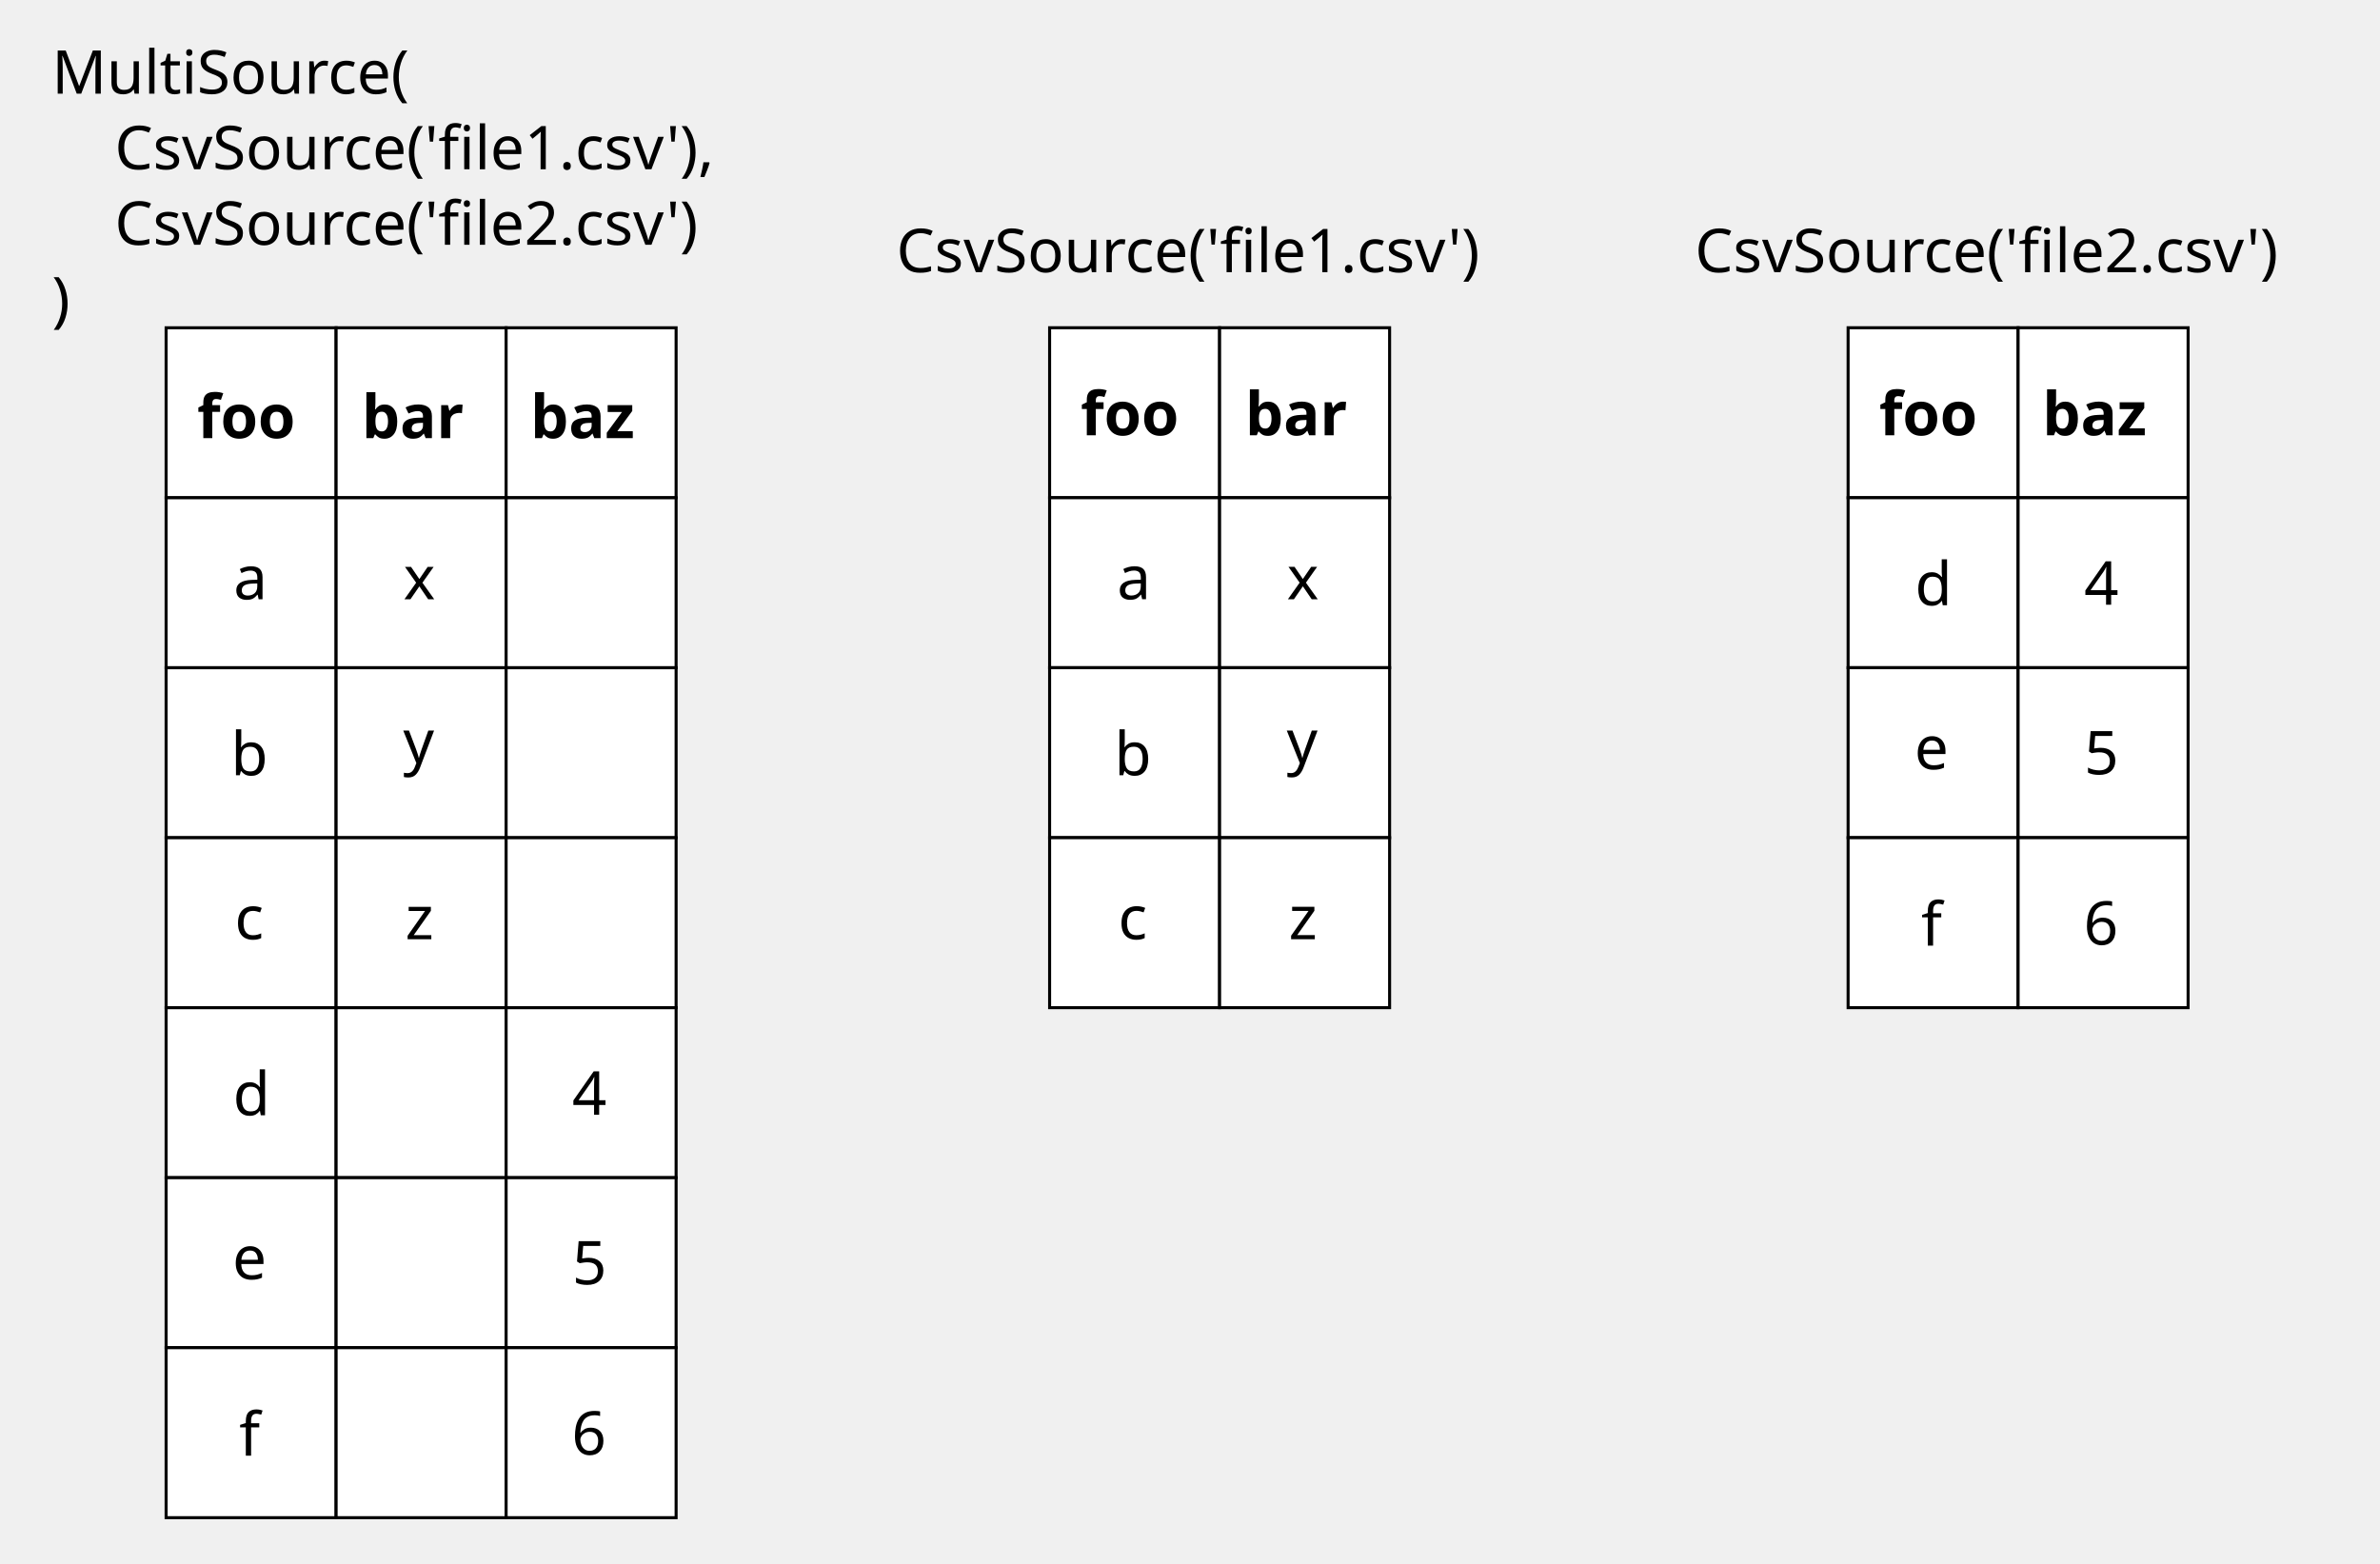
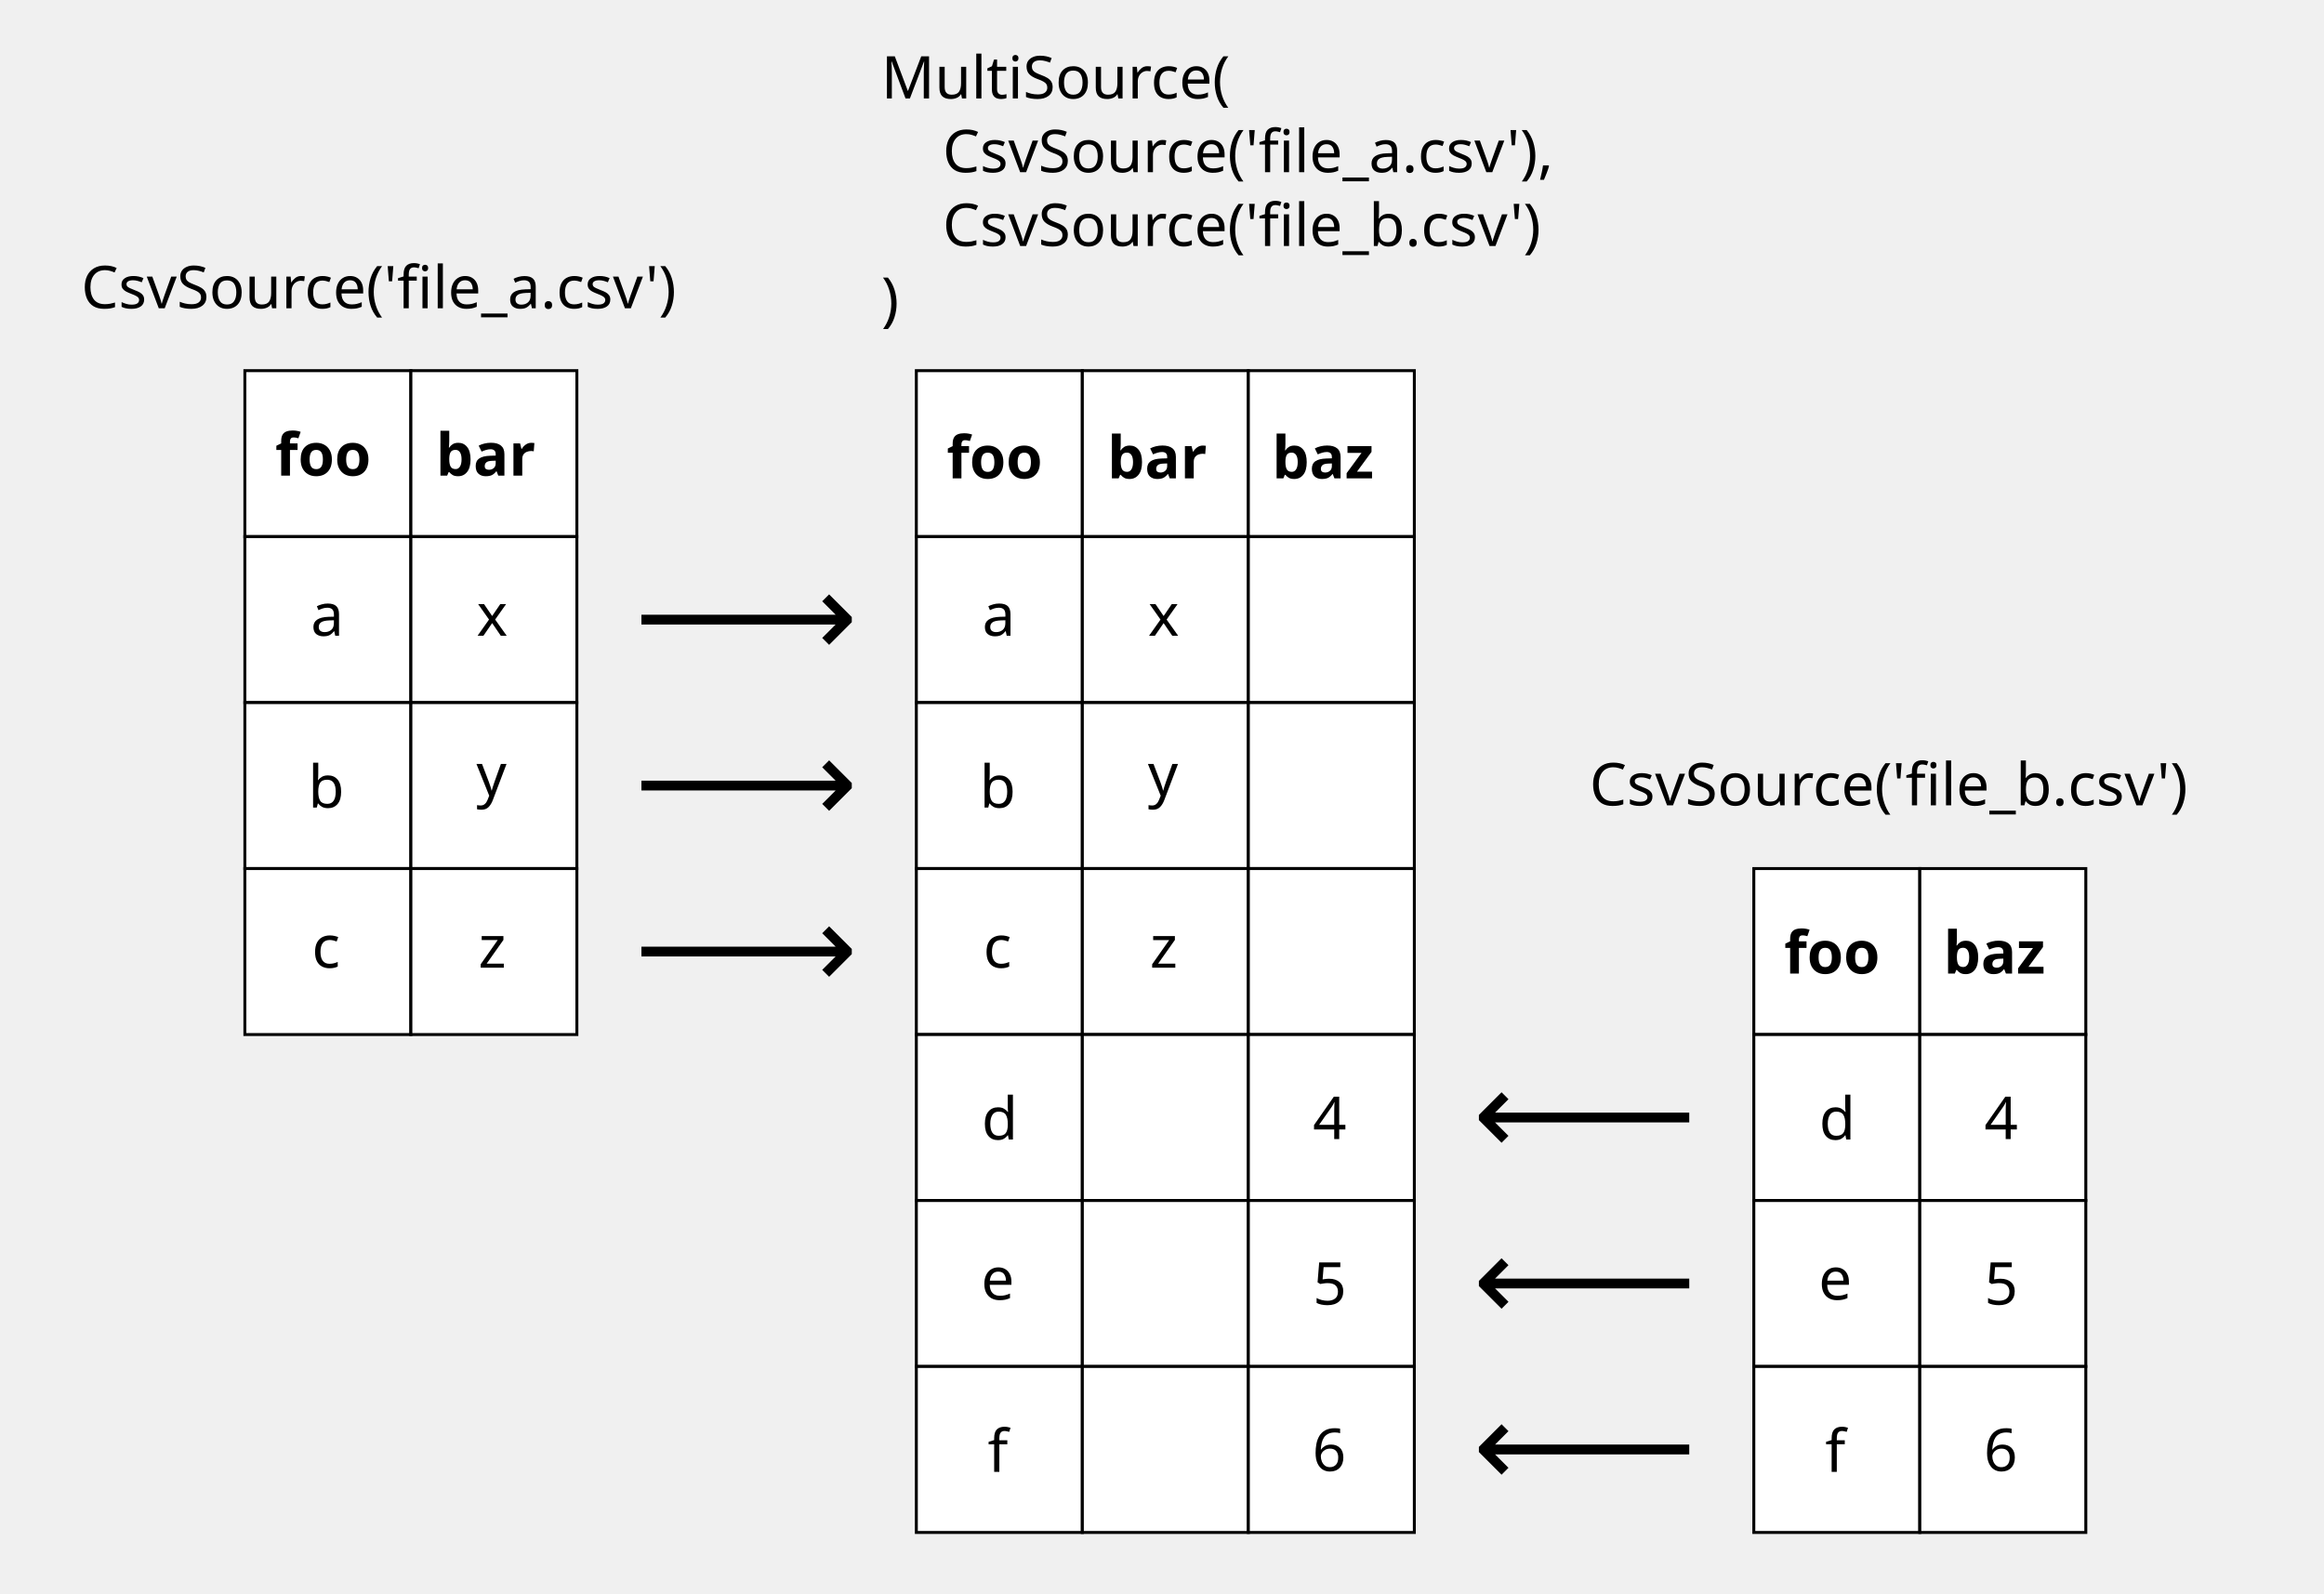
- <svg xmlns="http://www.w3.org/2000/svg" width="8.75in" height="5.75in" viewBox="0 0 787.5 517.5" id="svg2" version="1.1">
+ <svg xmlns="http://www.w3.org/2000/svg" width="8.75in" height="6in" viewBox="0 0 787.5 540" id="svg2" version="1.1">
  <defs id="defs4" />
-   <g id="layer1" transform="translate(0,-534.8622)">
+   <g id="layer1" transform="translate(0,-512.3622)">
    <text xml:space="preserve" style="font-style:normal;font-variant:normal;font-weight:bold;font-stretch:normal;font-size:40px;line-height:125%;font-family:sans-serif;-inkscape-font-specification:'sans-serif Bold';letter-spacing:0px;word-spacing:0px;fill:#000000;fill-opacity:1;stroke:none;stroke-width:1px;stroke-linecap:butt;stroke-linejoin:miter;stroke-opacity:1" x="75.357" y="254.68" id="text4307">
      <tspan id="tspan4309" x="75.357" y="254.68" />
    </text>
-     <g id="g3956">
-       <g id="g3930">
-         <rect style="fill:#ffffff;fill-opacity:1;stroke:#000000;stroke-opacity:1" id="rect4159-1" width="56.25" height="56.25" x="347.296" y="643.314" />
-         <rect style="fill:#ffffff;fill-opacity:1;stroke:#000000;stroke-opacity:1" id="rect4161-0" width="56.25" height="56.25" x="403.546" y="643.314" />
-         <rect style="fill:#ffffff;fill-opacity:1;stroke:#000000;stroke-opacity:1" id="rect4215-6" width="56.25" height="56.25" x="347.296" y="699.564" />
-         <rect style="fill:#ffffff;fill-opacity:1;stroke:#000000;stroke-opacity:1" id="rect4217-4" width="56.25" height="56.25" x="403.546" y="699.564" />
-         <rect style="fill:#ffffff;fill-opacity:1;stroke:#000000;stroke-opacity:1" id="rect4221-1" width="56.25" height="56.25" x="347.296" y="755.814" />
-         <rect style="fill:#ffffff;fill-opacity:1;stroke:#000000;stroke-opacity:1" id="rect4223-5" width="56.25" height="56.25" x="403.546" y="755.814" />
-         <rect style="fill:#ffffff;fill-opacity:1;stroke:#000000;stroke-opacity:1" id="rect4227-5" width="56.25" height="56.25" x="347.296" y="812.064" />
-         <rect style="fill:#ffffff;fill-opacity:1;stroke:#000000;stroke-opacity:1" id="rect4229-8" width="56.25" height="56.25" x="403.546" y="812.064" />
-         <text xml:space="preserve" style="font-style:normal;font-variant:normal;font-weight:bold;font-stretch:normal;font-size:20px;line-height:125%;font-family:sans-serif;-inkscape-font-specification:'sans-serif Bold';letter-spacing:0px;word-spacing:0px;fill:#000000;fill-opacity:1;stroke:none;stroke-width:1px;stroke-linecap:butt;stroke-linejoin:miter;stroke-opacity:1" x="357.56" y="678.895" id="text4323">
-           <tspan id="tspan4325" x="357.56" y="678.895">foo</tspan>
-         </text>
-         <text xml:space="preserve" style="font-style:normal;font-variant:normal;font-weight:bold;font-stretch:normal;font-size:20px;line-height:125%;font-family:sans-serif;-inkscape-font-specification:'sans-serif Bold';letter-spacing:0px;word-spacing:0px;fill:#000000;fill-opacity:1;stroke:none;stroke-width:1px;stroke-linecap:butt;stroke-linejoin:miter;stroke-opacity:1" x="412.003" y="678.895" id="text4327">
-           <tspan id="tspan4329" x="412.003" y="678.895">bar</tspan>
-         </text>
-         <text xml:space="preserve" style="font-style:normal;font-weight:normal;font-size:20px;line-height:125%;font-family:sans-serif;letter-spacing:0px;word-spacing:0px;fill:#000000;fill-opacity:1;stroke:none;stroke-width:1px;stroke-linecap:butt;stroke-linejoin:miter;stroke-opacity:1" x="369.601" y="733.148" id="text4339">
-           <tspan id="tspan4341" x="369.601" y="733.148">a</tspan>
-         </text>
-         <text xml:space="preserve" style="font-style:normal;font-weight:normal;font-size:20px;line-height:125%;font-family:sans-serif;letter-spacing:0px;word-spacing:0px;fill:#000000;fill-opacity:1;stroke:none;stroke-width:1px;stroke-linecap:butt;stroke-linejoin:miter;stroke-opacity:1" x="368.712" y="791.395" id="text4343">
-           <tspan id="tspan4345" x="368.712" y="791.395">b</tspan>
-         </text>
-         <text xml:space="preserve" style="font-style:normal;font-weight:normal;font-size:20px;line-height:125%;font-family:sans-serif;letter-spacing:0px;word-spacing:0px;fill:#000000;fill-opacity:1;stroke:none;stroke-width:1px;stroke-linecap:butt;stroke-linejoin:miter;stroke-opacity:1" x="369.991" y="845.648" id="text4347">
-           <tspan id="tspan4349" x="369.991" y="845.648">c</tspan>
-         </text>
-         <text xml:space="preserve" style="font-style:normal;font-weight:normal;font-size:20px;line-height:125%;font-family:sans-serif;letter-spacing:0px;word-spacing:0px;fill:#000000;fill-opacity:1;stroke:none;stroke-width:1px;stroke-linecap:butt;stroke-linejoin:miter;stroke-opacity:1" x="425.792" y="733.158" id="text4351">
-           <tspan id="tspan4353" x="425.792" y="733.158">x</tspan>
-         </text>
-         <text xml:space="preserve" style="font-style:normal;font-weight:normal;font-size:20px;line-height:125%;font-family:sans-serif;letter-spacing:0px;word-spacing:0px;fill:#000000;fill-opacity:1;stroke:none;stroke-width:1px;stroke-linecap:butt;stroke-linejoin:miter;stroke-opacity:1" x="425.753" y="787.328" id="text4355">
-           <tspan id="tspan4357" x="425.753" y="787.328">y</tspan>
-         </text>
-         <text xml:space="preserve" style="font-style:normal;font-weight:normal;font-size:20px;line-height:125%;font-family:sans-serif;letter-spacing:0px;word-spacing:0px;fill:#000000;fill-opacity:1;stroke:none;stroke-width:1px;stroke-linecap:butt;stroke-linejoin:miter;stroke-opacity:1" x="426.422" y="845.658" id="text4359">
-           <tspan id="tspan4361" x="426.422" y="845.658">z</tspan>
+     <text xml:space="preserve" style="font-style:normal;font-weight:normal;font-size:40px;line-height:125%;font-family:sans-serif;letter-spacing:0px;word-spacing:0px;fill:#000000;fill-opacity:1;stroke:none;stroke-width:1px;stroke-linecap:butt;stroke-linejoin:miter;stroke-opacity:1" x="104.28" y="358.112" id="text3461">
+       <tspan id="tspan3463" x="104.28" y="358.112" />
+     </text>
+     <g id="g4441">
+       <g id="g4352">
+         <g id="g4066">
+           <rect y="637.979" x="82.975" height="56.25" width="56.25" id="rect4159-1" style="fill:#ffffff;fill-opacity:1;stroke:#000000;stroke-opacity:1" />
+           <rect y="637.979" x="139.225" height="56.25" width="56.25" id="rect4161-0" style="fill:#ffffff;fill-opacity:1;stroke:#000000;stroke-opacity:1" />
+           <rect y="694.229" x="82.975" height="56.25" width="56.25" id="rect4215-6" style="fill:#ffffff;fill-opacity:1;stroke:#000000;stroke-opacity:1" />
+           <rect y="694.229" x="139.225" height="56.25" width="56.25" id="rect4217-4" style="fill:#ffffff;fill-opacity:1;stroke:#000000;stroke-opacity:1" />
+           <rect y="750.479" x="82.975" height="56.25" width="56.25" id="rect4221-1" style="fill:#ffffff;fill-opacity:1;stroke:#000000;stroke-opacity:1" />
+           <rect y="750.479" x="139.225" height="56.25" width="56.25" id="rect4223-5" style="fill:#ffffff;fill-opacity:1;stroke:#000000;stroke-opacity:1" />
+           <rect y="806.729" x="82.975" height="56.25" width="56.25" id="rect4227-5" style="fill:#ffffff;fill-opacity:1;stroke:#000000;stroke-opacity:1" />
+           <rect y="806.729" x="139.225" height="56.25" width="56.25" id="rect4229-8" style="fill:#ffffff;fill-opacity:1;stroke:#000000;stroke-opacity:1" />
+           <text id="text4323" y="673.56" x="93.239" style="font-style:normal;font-variant:normal;font-weight:bold;font-stretch:normal;font-size:20px;line-height:125%;font-family:sans-serif;-inkscape-font-specification:'sans-serif Bold';letter-spacing:0px;word-spacing:0px;fill:#000000;fill-opacity:1;stroke:none;stroke-width:1px;stroke-linecap:butt;stroke-linejoin:miter;stroke-opacity:1" xml:space="preserve">
+             <tspan y="673.56" x="93.239" id="tspan4325">foo</tspan>
+           </text>
+           <text id="text4327" y="673.56" x="147.682" style="font-style:normal;font-variant:normal;font-weight:bold;font-stretch:normal;font-size:20px;line-height:125%;font-family:sans-serif;-inkscape-font-specification:'sans-serif Bold';letter-spacing:0px;word-spacing:0px;fill:#000000;fill-opacity:1;stroke:none;stroke-width:1px;stroke-linecap:butt;stroke-linejoin:miter;stroke-opacity:1" xml:space="preserve">
+             <tspan y="673.56" x="147.682" id="tspan4329">bar</tspan>
+           </text>
+           <text id="text4339" y="727.813" x="105.28" style="font-style:normal;font-weight:normal;font-size:20px;line-height:125%;font-family:sans-serif;letter-spacing:0px;word-spacing:0px;fill:#000000;fill-opacity:1;stroke:none;stroke-width:1px;stroke-linecap:butt;stroke-linejoin:miter;stroke-opacity:1" xml:space="preserve">
+             <tspan y="727.813" x="105.28" id="tspan4341">a</tspan>
+           </text>
+           <text id="text4343" y="786.06" x="104.391" style="font-style:normal;font-weight:normal;font-size:20px;line-height:125%;font-family:sans-serif;letter-spacing:0px;word-spacing:0px;fill:#000000;fill-opacity:1;stroke:none;stroke-width:1px;stroke-linecap:butt;stroke-linejoin:miter;stroke-opacity:1" xml:space="preserve">
+             <tspan y="786.06" x="104.391" id="tspan4345">b</tspan>
+           </text>
+           <text id="text4347" y="840.313" x="105.67" style="font-style:normal;font-weight:normal;font-size:20px;line-height:125%;font-family:sans-serif;letter-spacing:0px;word-spacing:0px;fill:#000000;fill-opacity:1;stroke:none;stroke-width:1px;stroke-linecap:butt;stroke-linejoin:miter;stroke-opacity:1" xml:space="preserve">
+             <tspan y="840.313" x="105.67" id="tspan4349">c</tspan>
+           </text>
+           <text id="text4351" y="727.823" x="161.471" style="font-style:normal;font-weight:normal;font-size:20px;line-height:125%;font-family:sans-serif;letter-spacing:0px;word-spacing:0px;fill:#000000;fill-opacity:1;stroke:none;stroke-width:1px;stroke-linecap:butt;stroke-linejoin:miter;stroke-opacity:1" xml:space="preserve">
+             <tspan y="727.823" x="161.471" id="tspan4353">x</tspan>
+           </text>
+           <text id="text4355" y="781.993" x="161.432" style="font-style:normal;font-weight:normal;font-size:20px;line-height:125%;font-family:sans-serif;letter-spacing:0px;word-spacing:0px;fill:#000000;fill-opacity:1;stroke:none;stroke-width:1px;stroke-linecap:butt;stroke-linejoin:miter;stroke-opacity:1" xml:space="preserve">
+             <tspan y="781.993" x="161.432" id="tspan4357">y</tspan>
+           </text>
+           <text id="text4359" y="840.323" x="162.101" style="font-style:normal;font-weight:normal;font-size:20px;line-height:125%;font-family:sans-serif;letter-spacing:0px;word-spacing:0px;fill:#000000;fill-opacity:1;stroke:none;stroke-width:1px;stroke-linecap:butt;stroke-linejoin:miter;stroke-opacity:1" xml:space="preserve">
+             <tspan y="840.323" x="162.101" id="tspan4361">z</tspan>
+           </text>
+         </g>
+         <text xml:space="preserve" style="font-style:normal;font-weight:normal;font-size:20px;line-height:125%;font-family:sans-serif;letter-spacing:0px;word-spacing:0px;fill:#000000;fill-opacity:1;stroke:none;stroke-width:1px;stroke-linecap:butt;stroke-linejoin:miter;stroke-opacity:1" x="27.516" y="616.83" id="text4721">
+           <tspan id="tspan4723" x="27.516" y="616.83">CsvSource('file_a.csv')</tspan>
        </text>
      </g>
-       <text id="text4721" y="624.922" x="296.603" style="font-style:normal;font-weight:normal;font-size:20px;line-height:125%;font-family:sans-serif;letter-spacing:0px;word-spacing:0px;fill:#000000;fill-opacity:1;stroke:none;stroke-width:1px;stroke-linecap:butt;stroke-linejoin:miter;stroke-opacity:1" xml:space="preserve">
-         <tspan y="624.922" x="296.603" id="tspan4723">CsvSource('file1.csv')</tspan>
-       </text>
-     </g>
-     <g id="g4035">
-       <g id="g4009">
-         <rect style="fill:#ffffff;fill-opacity:1;stroke:#000000;stroke-opacity:1" id="rect4159-0" width="56.25" height="56.25" x="611.504" y="643.314" />
-         <rect style="fill:#ffffff;fill-opacity:1;stroke:#000000;stroke-opacity:1" id="rect4161-8" width="56.25" height="56.25" x="667.754" y="643.314" />
-         <rect style="fill:#ffffff;fill-opacity:1;stroke:#000000;stroke-opacity:1" id="rect4215-2" width="56.25" height="56.25" x="611.504" y="699.564" />
-         <rect style="fill:#ffffff;fill-opacity:1;stroke:#000000;stroke-opacity:1" id="rect4217-3" width="56.25" height="56.25" x="667.754" y="699.564" />
-         <rect style="fill:#ffffff;fill-opacity:1;stroke:#000000;stroke-opacity:1" id="rect4221-3" width="56.25" height="56.25" x="611.504" y="755.814" />
-         <rect style="fill:#ffffff;fill-opacity:1;stroke:#000000;stroke-opacity:1" id="rect4223-2" width="56.25" height="56.25" x="667.754" y="755.814" />
-         <rect style="fill:#ffffff;fill-opacity:1;stroke:#000000;stroke-opacity:1" id="rect4227-3" width="56.25" height="56.25" x="611.504" y="812.064" />
-         <rect style="fill:#ffffff;fill-opacity:1;stroke:#000000;stroke-opacity:1" id="rect4229-3" width="56.25" height="56.25" x="667.754" y="812.064" />
-         <text xml:space="preserve" style="font-style:normal;font-variant:normal;font-weight:bold;font-stretch:normal;font-size:20px;line-height:125%;font-family:sans-serif;-inkscape-font-specification:'sans-serif Bold';letter-spacing:0px;word-spacing:0px;fill:#000000;fill-opacity:1;stroke:none;stroke-width:1px;stroke-linecap:butt;stroke-linejoin:miter;stroke-opacity:1" x="621.768" y="678.895" id="text4331">
-           <tspan id="tspan4333" x="621.768" y="678.895">foo</tspan>
-         </text>
-         <text xml:space="preserve" style="font-style:normal;font-variant:normal;font-weight:bold;font-stretch:normal;font-size:20px;line-height:125%;font-family:sans-serif;-inkscape-font-specification:'sans-serif Bold';letter-spacing:0px;word-spacing:0px;fill:#000000;fill-opacity:1;stroke:none;stroke-width:1px;stroke-linecap:butt;stroke-linejoin:miter;stroke-opacity:1" x="675.772" y="678.895" id="text4335">
-           <tspan id="tspan4337" x="675.772" y="678.895">baz</tspan>
-         </text>
-         <text xml:space="preserve" style="font-style:normal;font-weight:normal;font-size:20px;line-height:125%;font-family:sans-serif;letter-spacing:0px;word-spacing:0px;fill:#000000;fill-opacity:1;stroke:none;stroke-width:1px;stroke-linecap:butt;stroke-linejoin:miter;stroke-opacity:1" x="633.638" y="735.145" id="text4387">
-           <tspan id="tspan4389" x="633.638" y="735.145">d</tspan>
-         </text>
-         <text xml:space="preserve" style="font-style:normal;font-weight:normal;font-size:20px;line-height:125%;font-family:sans-serif;letter-spacing:0px;word-spacing:0px;fill:#000000;fill-opacity:1;stroke:none;stroke-width:1px;stroke-linecap:butt;stroke-linejoin:miter;stroke-opacity:1" x="633.457" y="789.398" id="text4391">
-           <tspan id="tspan4393" x="633.457" y="789.398">e</tspan>
-         </text>
-         <text xml:space="preserve" style="font-style:normal;font-weight:normal;font-size:20px;line-height:125%;font-family:sans-serif;letter-spacing:0px;word-spacing:0px;fill:#000000;fill-opacity:1;stroke:none;stroke-width:1px;stroke-linecap:butt;stroke-linejoin:miter;stroke-opacity:1" x="635.689" y="847.787" id="text4395">
-           <tspan id="tspan4397" x="635.689" y="847.787">f</tspan>
-         </text>
-         <text xml:space="preserve" style="font-style:normal;font-weight:normal;font-size:20px;line-height:125%;font-family:sans-serif;letter-spacing:0px;word-spacing:0px;fill:#000000;fill-opacity:1;stroke:none;stroke-width:1px;stroke-linecap:butt;stroke-linejoin:miter;stroke-opacity:1" x="689.59" y="734.979" id="text4399">
-           <tspan id="tspan4401" x="689.59" y="734.979">4</tspan>
-         </text>
-         <text xml:space="preserve" style="font-style:normal;font-weight:normal;font-size:20px;line-height:125%;font-family:sans-serif;letter-spacing:0px;word-spacing:0px;fill:#000000;fill-opacity:1;stroke:none;stroke-width:1px;stroke-linecap:butt;stroke-linejoin:miter;stroke-opacity:1" x="689.619" y="791.088" id="text4403">
-           <tspan id="tspan4405" x="689.619" y="791.088">5</tspan>
-         </text>
-         <text xml:space="preserve" style="font-style:normal;font-weight:normal;font-size:20px;line-height:125%;font-family:sans-serif;letter-spacing:0px;word-spacing:0px;fill:#000000;fill-opacity:1;stroke:none;stroke-width:1px;stroke-linecap:butt;stroke-linejoin:miter;stroke-opacity:1" x="689.448" y="847.47" id="text4407">
-           <tspan id="tspan4409" x="689.448" y="847.47">6</tspan>
+       <g id="g4323">
+         <g id="g4297">
+           <rect y="806.729" x="594.289" height="56.25" width="56.25" id="rect4159-0" style="fill:#ffffff;fill-opacity:1;stroke:#000000;stroke-opacity:1" />
+           <rect y="806.729" x="650.539" height="56.25" width="56.25" id="rect4161-8" style="fill:#ffffff;fill-opacity:1;stroke:#000000;stroke-opacity:1" />
+           <rect y="862.979" x="594.289" height="56.25" width="56.25" id="rect4215-2" style="fill:#ffffff;fill-opacity:1;stroke:#000000;stroke-opacity:1" />
+           <rect y="862.979" x="650.539" height="56.25" width="56.25" id="rect4217-3" style="fill:#ffffff;fill-opacity:1;stroke:#000000;stroke-opacity:1" />
+           <rect y="919.229" x="594.289" height="56.25" width="56.25" id="rect4221-3" style="fill:#ffffff;fill-opacity:1;stroke:#000000;stroke-opacity:1" />
+           <rect y="919.229" x="650.539" height="56.25" width="56.25" id="rect4223-2" style="fill:#ffffff;fill-opacity:1;stroke:#000000;stroke-opacity:1" />
+           <rect y="975.479" x="594.289" height="56.25" width="56.25" id="rect4227-3" style="fill:#ffffff;fill-opacity:1;stroke:#000000;stroke-opacity:1" />
+           <rect y="975.479" x="650.539" height="56.25" width="56.25" id="rect4229-3" style="fill:#ffffff;fill-opacity:1;stroke:#000000;stroke-opacity:1" />
+           <text id="text4331" y="842.31" x="604.553" style="font-style:normal;font-variant:normal;font-weight:bold;font-stretch:normal;font-size:20px;line-height:125%;font-family:sans-serif;-inkscape-font-specification:'sans-serif Bold';letter-spacing:0px;word-spacing:0px;fill:#000000;fill-opacity:1;stroke:none;stroke-width:1px;stroke-linecap:butt;stroke-linejoin:miter;stroke-opacity:1" xml:space="preserve">
+             <tspan y="842.31" x="604.553" id="tspan4333">foo</tspan>
+           </text>
+           <text id="text4335" y="842.31" x="658.557" style="font-style:normal;font-variant:normal;font-weight:bold;font-stretch:normal;font-size:20px;line-height:125%;font-family:sans-serif;-inkscape-font-specification:'sans-serif Bold';letter-spacing:0px;word-spacing:0px;fill:#000000;fill-opacity:1;stroke:none;stroke-width:1px;stroke-linecap:butt;stroke-linejoin:miter;stroke-opacity:1" xml:space="preserve">
+             <tspan y="842.31" x="658.557" id="tspan4337">baz</tspan>
+           </text>
+           <text id="text4387" y="898.56" x="616.423" style="font-style:normal;font-weight:normal;font-size:20px;line-height:125%;font-family:sans-serif;letter-spacing:0px;word-spacing:0px;fill:#000000;fill-opacity:1;stroke:none;stroke-width:1px;stroke-linecap:butt;stroke-linejoin:miter;stroke-opacity:1" xml:space="preserve">
+             <tspan y="898.56" x="616.423" id="tspan4389">d</tspan>
+           </text>
+           <text id="text4391" y="952.813" x="616.242" style="font-style:normal;font-weight:normal;font-size:20px;line-height:125%;font-family:sans-serif;letter-spacing:0px;word-spacing:0px;fill:#000000;fill-opacity:1;stroke:none;stroke-width:1px;stroke-linecap:butt;stroke-linejoin:miter;stroke-opacity:1" xml:space="preserve">
+             <tspan y="952.813" x="616.242" id="tspan4393">e</tspan>
+           </text>
+           <text id="text4395" y="1011.202" x="618.474" style="font-style:normal;font-weight:normal;font-size:20px;line-height:125%;font-family:sans-serif;letter-spacing:0px;word-spacing:0px;fill:#000000;fill-opacity:1;stroke:none;stroke-width:1px;stroke-linecap:butt;stroke-linejoin:miter;stroke-opacity:1" xml:space="preserve">
+             <tspan y="1011.202" x="618.474" id="tspan4397">f</tspan>
+           </text>
+           <text id="text4399" y="898.394" x="672.375" style="font-style:normal;font-weight:normal;font-size:20px;line-height:125%;font-family:sans-serif;letter-spacing:0px;word-spacing:0px;fill:#000000;fill-opacity:1;stroke:none;stroke-width:1px;stroke-linecap:butt;stroke-linejoin:miter;stroke-opacity:1" xml:space="preserve">
+             <tspan y="898.394" x="672.375" id="tspan4401">4</tspan>
+           </text>
+           <text id="text4403" y="954.503" x="672.404" style="font-style:normal;font-weight:normal;font-size:20px;line-height:125%;font-family:sans-serif;letter-spacing:0px;word-spacing:0px;fill:#000000;fill-opacity:1;stroke:none;stroke-width:1px;stroke-linecap:butt;stroke-linejoin:miter;stroke-opacity:1" xml:space="preserve">
+             <tspan y="954.503" x="672.404" id="tspan4405">5</tspan>
+           </text>
+           <text id="text4407" y="1010.884" x="672.233" style="font-style:normal;font-weight:normal;font-size:20px;line-height:125%;font-family:sans-serif;letter-spacing:0px;word-spacing:0px;fill:#000000;fill-opacity:1;stroke:none;stroke-width:1px;stroke-linecap:butt;stroke-linejoin:miter;stroke-opacity:1" xml:space="preserve">
+             <tspan y="1010.884" x="672.233" id="tspan4409">6</tspan>
+           </text>
+         </g>
+         <text xml:space="preserve" style="font-style:normal;font-weight:normal;font-size:20px;line-height:125%;font-family:sans-serif;letter-spacing:0px;word-spacing:0px;fill:#000000;fill-opacity:1;stroke:none;stroke-width:1px;stroke-linecap:butt;stroke-linejoin:miter;stroke-opacity:1" x="538.615" y="785.306" id="text4725">
+           <tspan id="tspan4727" x="538.615" y="785.306">CsvSource('file_b.csv')</tspan>
        </text>
      </g>
-       <text id="text4725" y="624.922" x="560.811" style="font-style:normal;font-weight:normal;font-size:20px;line-height:125%;font-family:sans-serif;letter-spacing:0px;word-spacing:0px;fill:#000000;fill-opacity:1;stroke:none;stroke-width:1px;stroke-linecap:butt;stroke-linejoin:miter;stroke-opacity:1" xml:space="preserve">
-         <tspan y="624.922" x="560.811" id="tspan4727">CsvSource('file2.csv')</tspan>
-       </text>
-     </g>
-     <g id="g3847">
-       <g id="g3794">
-         <rect style="fill:#ffffff;fill-opacity:1;stroke:#000000;stroke-opacity:1" id="rect4159" width="56.25" height="56.25" x="54.963" y="643.327" />
-         <rect style="fill:#ffffff;fill-opacity:1;stroke:#000000;stroke-opacity:1" id="rect4161" width="56.25" height="56.25" x="111.213" y="643.327" />
-         <rect style="fill:#ffffff;fill-opacity:1;stroke:#000000;stroke-opacity:1" id="rect4163" width="56.25" height="56.25" x="167.463" y="643.327" />
-         <rect style="fill:#ffffff;fill-opacity:1;stroke:#000000;stroke-opacity:1" id="rect4215" width="56.25" height="56.25" x="54.963" y="699.577" />
-         <rect style="fill:#ffffff;fill-opacity:1;stroke:#000000;stroke-opacity:1" id="rect4217" width="56.25" height="56.25" x="111.213" y="699.577" />
-         <rect style="fill:#ffffff;fill-opacity:1;stroke:#000000;stroke-opacity:1" id="rect4219" width="56.25" height="56.25" x="167.463" y="699.577" />
-         <rect style="fill:#ffffff;fill-opacity:1;stroke:#000000;stroke-opacity:1" id="rect4221" width="56.25" height="56.25" x="54.963" y="755.827" />
-         <rect style="fill:#ffffff;fill-opacity:1;stroke:#000000;stroke-opacity:1" id="rect4223" width="56.25" height="56.25" x="111.213" y="755.827" />
-         <rect style="fill:#ffffff;fill-opacity:1;stroke:#000000;stroke-opacity:1" id="rect4225" width="56.25" height="56.25" x="167.463" y="755.827" />
-         <rect style="fill:#ffffff;fill-opacity:1;stroke:#000000;stroke-opacity:1" id="rect4227" width="56.25" height="56.25" x="54.963" y="812.077" />
-         <rect style="fill:#ffffff;fill-opacity:1;stroke:#000000;stroke-opacity:1" id="rect4229" width="56.25" height="56.25" x="111.213" y="812.077" />
-         <rect style="fill:#ffffff;fill-opacity:1;stroke:#000000;stroke-opacity:1" id="rect4231" width="56.25" height="56.25" x="167.463" y="812.077" />
-         <rect style="fill:#ffffff;fill-opacity:1;stroke:#000000;stroke-opacity:1" id="rect4233" width="56.25" height="56.25" x="54.963" y="868.327" />
-         <rect style="fill:#ffffff;fill-opacity:1;stroke:#000000;stroke-opacity:1" id="rect4235" width="56.25" height="56.25" x="111.213" y="868.327" />
-         <rect style="fill:#ffffff;fill-opacity:1;stroke:#000000;stroke-opacity:1" id="rect4237" width="56.25" height="56.25" x="167.463" y="868.327" />
-         <rect style="fill:#ffffff;fill-opacity:1;stroke:#000000;stroke-opacity:1" id="rect4239" width="56.25" height="56.25" x="54.963" y="924.577" />
-         <rect style="fill:#ffffff;fill-opacity:1;stroke:#000000;stroke-opacity:1" id="rect4241" width="56.25" height="56.25" x="111.213" y="924.577" />
-         <rect style="fill:#ffffff;fill-opacity:1;stroke:#000000;stroke-opacity:1" id="rect4243" width="56.25" height="56.25" x="167.463" y="924.577" />
-         <rect style="fill:#ffffff;fill-opacity:1;stroke:#000000;stroke-opacity:1" id="rect4245" width="56.25" height="56.25" x="54.963" y="980.827" />
-         <rect style="fill:#ffffff;fill-opacity:1;stroke:#000000;stroke-opacity:1" id="rect4247" width="56.25" height="56.25" x="111.213" y="980.827" />
-         <rect style="fill:#ffffff;fill-opacity:1;stroke:#000000;stroke-opacity:1" id="rect4249" width="56.25" height="56.25" x="167.463" y="980.827" />
-         <text xml:space="preserve" style="font-style:normal;font-variant:normal;font-weight:bold;font-stretch:normal;font-size:20px;line-height:125%;font-family:sans-serif;-inkscape-font-specification:'sans-serif Bold';letter-spacing:0px;word-spacing:0px;fill:#000000;fill-opacity:1;stroke:none;stroke-width:1px;stroke-linecap:butt;stroke-linejoin:miter;stroke-opacity:1" x="65.227" y="679.84" id="text4311">
-           <tspan id="tspan4313" x="65.227" y="679.84" style="font-style:normal;font-variant:normal;font-weight:bold;font-stretch:normal;font-size:20px;font-family:sans-serif;-inkscape-font-specification:'sans-serif Bold'">foo</tspan>
-         </text>
-         <text xml:space="preserve" style="font-style:normal;font-variant:normal;font-weight:bold;font-stretch:normal;font-size:20px;line-height:125%;font-family:sans-serif;-inkscape-font-specification:'sans-serif Bold';letter-spacing:0px;word-spacing:0px;fill:#000000;fill-opacity:1;stroke:none;stroke-width:1px;stroke-linecap:butt;stroke-linejoin:miter;stroke-opacity:1" x="119.67" y="679.84" id="text4315">
-           <tspan id="tspan4317" x="119.67" y="679.84">bar</tspan>
-         </text>
-         <text xml:space="preserve" style="font-style:normal;font-variant:normal;font-weight:bold;font-stretch:normal;font-size:20px;line-height:125%;font-family:sans-serif;-inkscape-font-specification:'sans-serif Bold';letter-spacing:0px;word-spacing:0px;fill:#000000;fill-opacity:1;stroke:none;stroke-width:1px;stroke-linecap:butt;stroke-linejoin:miter;stroke-opacity:1" x="175.481" y="679.84" id="text4319">
-           <tspan id="tspan4321" x="175.481" y="679.84">baz</tspan>
-         </text>
-         <text xml:space="preserve" style="font-style:normal;font-weight:normal;font-size:20px;line-height:125%;font-family:sans-serif;letter-spacing:0px;word-spacing:0px;fill:#000000;fill-opacity:1;stroke:none;stroke-width:1px;stroke-linecap:butt;stroke-linejoin:miter;stroke-opacity:1" x="77.268" y="733.161" id="text4363">
-           <tspan id="tspan4365" x="77.268" y="733.161">a</tspan>
-         </text>
-         <text xml:space="preserve" style="font-style:normal;font-weight:normal;font-size:20px;line-height:125%;font-family:sans-serif;letter-spacing:0px;word-spacing:0px;fill:#000000;fill-opacity:1;stroke:none;stroke-width:1px;stroke-linecap:butt;stroke-linejoin:miter;stroke-opacity:1" x="76.379" y="791.408" id="text4367">
-           <tspan id="tspan4369" x="76.379" y="791.408">b</tspan>
-         </text>
-         <text xml:space="preserve" style="font-style:normal;font-weight:normal;font-size:20px;line-height:125%;font-family:sans-serif;letter-spacing:0px;word-spacing:0px;fill:#000000;fill-opacity:1;stroke:none;stroke-width:1px;stroke-linecap:butt;stroke-linejoin:miter;stroke-opacity:1" x="77.659" y="845.661" id="text4371">
-           <tspan id="tspan4373" x="77.659" y="845.661">c</tspan>
-         </text>
-         <text xml:space="preserve" style="font-style:normal;font-weight:normal;font-size:20px;line-height:125%;font-family:sans-serif;letter-spacing:0px;word-spacing:0px;fill:#000000;fill-opacity:1;stroke:none;stroke-width:1px;stroke-linecap:butt;stroke-linejoin:miter;stroke-opacity:1" x="133.459" y="733.171" id="text4375">
-           <tspan id="tspan4377" x="133.459" y="733.171">x</tspan>
-         </text>
-         <text xml:space="preserve" style="font-style:normal;font-weight:normal;font-size:20px;line-height:125%;font-family:sans-serif;letter-spacing:0px;word-spacing:0px;fill:#000000;fill-opacity:1;stroke:none;stroke-width:1px;stroke-linecap:butt;stroke-linejoin:miter;stroke-opacity:1" x="133.42" y="787.341" id="text4379">
-           <tspan id="tspan4381" x="133.42" y="787.341">y</tspan>
-         </text>
-         <text xml:space="preserve" style="font-style:normal;font-weight:normal;font-size:20px;line-height:125%;font-family:sans-serif;letter-spacing:0px;word-spacing:0px;fill:#000000;fill-opacity:1;stroke:none;stroke-width:1px;stroke-linecap:butt;stroke-linejoin:miter;stroke-opacity:1" x="134.089" y="845.671" id="text4383">
-           <tspan id="tspan4385" x="134.089" y="845.671">z</tspan>
-         </text>
-         <text xml:space="preserve" style="font-style:normal;font-weight:normal;font-size:20px;line-height:125%;font-family:sans-serif;letter-spacing:0px;word-spacing:0px;fill:#000000;fill-opacity:1;stroke:none;stroke-width:1px;stroke-linecap:butt;stroke-linejoin:miter;stroke-opacity:1" x="77.097" y="903.908" id="text4411">
-           <tspan id="tspan4413" x="77.097" y="903.908">d</tspan>
-         </text>
-         <text xml:space="preserve" style="font-style:normal;font-weight:normal;font-size:20px;line-height:125%;font-family:sans-serif;letter-spacing:0px;word-spacing:0px;fill:#000000;fill-opacity:1;stroke:none;stroke-width:1px;stroke-linecap:butt;stroke-linejoin:miter;stroke-opacity:1" x="76.916" y="958.161" id="text4415">
-           <tspan id="tspan4417" x="76.916" y="958.161">e</tspan>
-         </text>
-         <text xml:space="preserve" style="font-style:normal;font-weight:normal;font-size:20px;line-height:125%;font-family:sans-serif;letter-spacing:0px;word-spacing:0px;fill:#000000;fill-opacity:1;stroke:none;stroke-width:1px;stroke-linecap:butt;stroke-linejoin:miter;stroke-opacity:1" x="79.148" y="1016.55" id="text4419">
-           <tspan id="tspan4421" x="79.148" y="1016.55">f</tspan>
-         </text>
-         <text xml:space="preserve" style="font-style:normal;font-weight:normal;font-size:20px;line-height:125%;font-family:sans-serif;letter-spacing:0px;word-spacing:0px;fill:#000000;fill-opacity:1;stroke:none;stroke-width:1px;stroke-linecap:butt;stroke-linejoin:miter;stroke-opacity:1" x="189.299" y="903.742" id="text4423">
-           <tspan id="tspan4425" x="189.299" y="903.742">4</tspan>
-         </text>
-         <text xml:space="preserve" style="font-style:normal;font-weight:normal;font-size:20px;line-height:125%;font-family:sans-serif;letter-spacing:0px;word-spacing:0px;fill:#000000;fill-opacity:1;stroke:none;stroke-width:1px;stroke-linecap:butt;stroke-linejoin:miter;stroke-opacity:1" x="189.328" y="959.851" id="text4427">
-           <tspan id="tspan4429" x="189.328" y="959.851">5</tspan>
-         </text>
-         <text xml:space="preserve" style="font-style:normal;font-weight:normal;font-size:20px;line-height:125%;font-family:sans-serif;letter-spacing:0px;word-spacing:0px;fill:#000000;fill-opacity:1;stroke:none;stroke-width:1px;stroke-linecap:butt;stroke-linejoin:miter;stroke-opacity:1" x="189.158" y="1016.232" id="text4431">
-           <tspan id="tspan4433" x="189.158" y="1016.232">6</tspan>
+       <g id="g4381">
+         <g id="g3794" transform="translate(255.5438,-5.348026)">
+           <g id="g3757">
+             <rect style="fill:#ffffff;fill-opacity:1;stroke:#000000;stroke-opacity:1" id="rect4159" width="56.25" height="56.25" x="54.963" y="643.327" />
+             <rect style="fill:#ffffff;fill-opacity:1;stroke:#000000;stroke-opacity:1" id="rect4161" width="56.25" height="56.25" x="111.213" y="643.327" />
+             <rect style="fill:#ffffff;fill-opacity:1;stroke:#000000;stroke-opacity:1" id="rect4163" width="56.25" height="56.25" x="167.463" y="643.327" />
+             <rect style="fill:#ffffff;fill-opacity:1;stroke:#000000;stroke-opacity:1" id="rect4215" width="56.25" height="56.25" x="54.963" y="699.577" />
+             <rect style="fill:#ffffff;fill-opacity:1;stroke:#000000;stroke-opacity:1" id="rect4217" width="56.25" height="56.25" x="111.213" y="699.577" />
+             <rect style="fill:#ffffff;fill-opacity:1;stroke:#000000;stroke-opacity:1" id="rect4219" width="56.25" height="56.25" x="167.463" y="699.577" />
+             <rect style="fill:#ffffff;fill-opacity:1;stroke:#000000;stroke-opacity:1" id="rect4221" width="56.25" height="56.25" x="54.963" y="755.827" />
+             <rect style="fill:#ffffff;fill-opacity:1;stroke:#000000;stroke-opacity:1" id="rect4223" width="56.25" height="56.25" x="111.213" y="755.827" />
+             <rect style="fill:#ffffff;fill-opacity:1;stroke:#000000;stroke-opacity:1" id="rect4225" width="56.25" height="56.25" x="167.463" y="755.827" />
+             <rect style="fill:#ffffff;fill-opacity:1;stroke:#000000;stroke-opacity:1" id="rect4227" width="56.25" height="56.25" x="54.963" y="812.077" />
+             <rect style="fill:#ffffff;fill-opacity:1;stroke:#000000;stroke-opacity:1" id="rect4229" width="56.25" height="56.25" x="111.213" y="812.077" />
+             <rect style="fill:#ffffff;fill-opacity:1;stroke:#000000;stroke-opacity:1" id="rect4231" width="56.25" height="56.25" x="167.463" y="812.077" />
+             <rect style="fill:#ffffff;fill-opacity:1;stroke:#000000;stroke-opacity:1" id="rect4233" width="56.25" height="56.25" x="54.963" y="868.327" />
+             <rect style="fill:#ffffff;fill-opacity:1;stroke:#000000;stroke-opacity:1" id="rect4235" width="56.25" height="56.25" x="111.213" y="868.327" />
+             <rect style="fill:#ffffff;fill-opacity:1;stroke:#000000;stroke-opacity:1" id="rect4237" width="56.25" height="56.25" x="167.463" y="868.327" />
+             <rect style="fill:#ffffff;fill-opacity:1;stroke:#000000;stroke-opacity:1" id="rect4239" width="56.25" height="56.25" x="54.963" y="924.577" />
+             <rect style="fill:#ffffff;fill-opacity:1;stroke:#000000;stroke-opacity:1" id="rect4241" width="56.25" height="56.25" x="111.213" y="924.577" />
+             <rect style="fill:#ffffff;fill-opacity:1;stroke:#000000;stroke-opacity:1" id="rect4243" width="56.25" height="56.25" x="167.463" y="924.577" />
+             <rect style="fill:#ffffff;fill-opacity:1;stroke:#000000;stroke-opacity:1" id="rect4245" width="56.25" height="56.25" x="54.963" y="980.827" />
+             <rect style="fill:#ffffff;fill-opacity:1;stroke:#000000;stroke-opacity:1" id="rect4247" width="56.25" height="56.25" x="111.213" y="980.827" />
+             <rect style="fill:#ffffff;fill-opacity:1;stroke:#000000;stroke-opacity:1" id="rect4249" width="56.25" height="56.25" x="167.463" y="980.827" />
+             <text xml:space="preserve" style="font-style:normal;font-variant:normal;font-weight:bold;font-stretch:normal;font-size:20px;line-height:125%;font-family:sans-serif;-inkscape-font-specification:'sans-serif Bold';letter-spacing:0px;word-spacing:0px;fill:#000000;fill-opacity:1;stroke:none;stroke-width:1px;stroke-linecap:butt;stroke-linejoin:miter;stroke-opacity:1" x="65.227" y="679.84" id="text4311">
+               <tspan id="tspan4313" x="65.227" y="679.84" style="font-style:normal;font-variant:normal;font-weight:bold;font-stretch:normal;font-size:20px;font-family:sans-serif;-inkscape-font-specification:'sans-serif Bold'">foo</tspan>
+             </text>
+             <text xml:space="preserve" style="font-style:normal;font-variant:normal;font-weight:bold;font-stretch:normal;font-size:20px;line-height:125%;font-family:sans-serif;-inkscape-font-specification:'sans-serif Bold';letter-spacing:0px;word-spacing:0px;fill:#000000;fill-opacity:1;stroke:none;stroke-width:1px;stroke-linecap:butt;stroke-linejoin:miter;stroke-opacity:1" x="119.67" y="679.84" id="text4315">
+               <tspan id="tspan4317" x="119.67" y="679.84">bar</tspan>
+             </text>
+             <text xml:space="preserve" style="font-style:normal;font-variant:normal;font-weight:bold;font-stretch:normal;font-size:20px;line-height:125%;font-family:sans-serif;-inkscape-font-specification:'sans-serif Bold';letter-spacing:0px;word-spacing:0px;fill:#000000;fill-opacity:1;stroke:none;stroke-width:1px;stroke-linecap:butt;stroke-linejoin:miter;stroke-opacity:1" x="175.481" y="679.84" id="text4319">
+               <tspan id="tspan4321" x="175.481" y="679.84">baz</tspan>
+             </text>
+             <text xml:space="preserve" style="font-style:normal;font-weight:normal;font-size:20px;line-height:125%;font-family:sans-serif;letter-spacing:0px;word-spacing:0px;fill:#000000;fill-opacity:1;stroke:none;stroke-width:1px;stroke-linecap:butt;stroke-linejoin:miter;stroke-opacity:1" x="77.268" y="733.161" id="text4363">
+               <tspan id="tspan4365" x="77.268" y="733.161">a</tspan>
+             </text>
+             <text xml:space="preserve" style="font-style:normal;font-weight:normal;font-size:20px;line-height:125%;font-family:sans-serif;letter-spacing:0px;word-spacing:0px;fill:#000000;fill-opacity:1;stroke:none;stroke-width:1px;stroke-linecap:butt;stroke-linejoin:miter;stroke-opacity:1" x="76.379" y="791.408" id="text4367">
+               <tspan id="tspan4369" x="76.379" y="791.408">b</tspan>
+             </text>
+             <text xml:space="preserve" style="font-style:normal;font-weight:normal;font-size:20px;line-height:125%;font-family:sans-serif;letter-spacing:0px;word-spacing:0px;fill:#000000;fill-opacity:1;stroke:none;stroke-width:1px;stroke-linecap:butt;stroke-linejoin:miter;stroke-opacity:1" x="77.659" y="845.661" id="text4371">
+               <tspan id="tspan4373" x="77.659" y="845.661">c</tspan>
+             </text>
+             <text xml:space="preserve" style="font-style:normal;font-weight:normal;font-size:20px;line-height:125%;font-family:sans-serif;letter-spacing:0px;word-spacing:0px;fill:#000000;fill-opacity:1;stroke:none;stroke-width:1px;stroke-linecap:butt;stroke-linejoin:miter;stroke-opacity:1" x="133.459" y="733.171" id="text4375">
+               <tspan id="tspan4377" x="133.459" y="733.171">x</tspan>
+             </text>
+             <text xml:space="preserve" style="font-style:normal;font-weight:normal;font-size:20px;line-height:125%;font-family:sans-serif;letter-spacing:0px;word-spacing:0px;fill:#000000;fill-opacity:1;stroke:none;stroke-width:1px;stroke-linecap:butt;stroke-linejoin:miter;stroke-opacity:1" x="133.42" y="787.341" id="text4379">
+               <tspan id="tspan4381" x="133.42" y="787.341">y</tspan>
+             </text>
+             <text xml:space="preserve" style="font-style:normal;font-weight:normal;font-size:20px;line-height:125%;font-family:sans-serif;letter-spacing:0px;word-spacing:0px;fill:#000000;fill-opacity:1;stroke:none;stroke-width:1px;stroke-linecap:butt;stroke-linejoin:miter;stroke-opacity:1" x="134.089" y="845.671" id="text4383">
+               <tspan id="tspan4385" x="134.089" y="845.671">z</tspan>
+             </text>
+             <text xml:space="preserve" style="font-style:normal;font-weight:normal;font-size:20px;line-height:125%;font-family:sans-serif;letter-spacing:0px;word-spacing:0px;fill:#000000;fill-opacity:1;stroke:none;stroke-width:1px;stroke-linecap:butt;stroke-linejoin:miter;stroke-opacity:1" x="77.097" y="903.908" id="text4411">
+               <tspan id="tspan4413" x="77.097" y="903.908">d</tspan>
+             </text>
+             <text xml:space="preserve" style="font-style:normal;font-weight:normal;font-size:20px;line-height:125%;font-family:sans-serif;letter-spacing:0px;word-spacing:0px;fill:#000000;fill-opacity:1;stroke:none;stroke-width:1px;stroke-linecap:butt;stroke-linejoin:miter;stroke-opacity:1" x="76.916" y="958.161" id="text4415">
+               <tspan id="tspan4417" x="76.916" y="958.161">e</tspan>
+             </text>
+             <text xml:space="preserve" style="font-style:normal;font-weight:normal;font-size:20px;line-height:125%;font-family:sans-serif;letter-spacing:0px;word-spacing:0px;fill:#000000;fill-opacity:1;stroke:none;stroke-width:1px;stroke-linecap:butt;stroke-linejoin:miter;stroke-opacity:1" x="79.148" y="1016.55" id="text4419">
+               <tspan id="tspan4421" x="79.148" y="1016.55">f</tspan>
+             </text>
+             <text xml:space="preserve" style="font-style:normal;font-weight:normal;font-size:20px;line-height:125%;font-family:sans-serif;letter-spacing:0px;word-spacing:0px;fill:#000000;fill-opacity:1;stroke:none;stroke-width:1px;stroke-linecap:butt;stroke-linejoin:miter;stroke-opacity:1" x="189.299" y="903.742" id="text4423">
+               <tspan id="tspan4425" x="189.299" y="903.742">4</tspan>
+             </text>
+             <text xml:space="preserve" style="font-style:normal;font-weight:normal;font-size:20px;line-height:125%;font-family:sans-serif;letter-spacing:0px;word-spacing:0px;fill:#000000;fill-opacity:1;stroke:none;stroke-width:1px;stroke-linecap:butt;stroke-linejoin:miter;stroke-opacity:1" x="189.328" y="959.851" id="text4427">
+               <tspan id="tspan4429" x="189.328" y="959.851">5</tspan>
+             </text>
+             <text xml:space="preserve" style="font-style:normal;font-weight:normal;font-size:20px;line-height:125%;font-family:sans-serif;letter-spacing:0px;word-spacing:0px;fill:#000000;fill-opacity:1;stroke:none;stroke-width:1px;stroke-linecap:butt;stroke-linejoin:miter;stroke-opacity:1" x="189.158" y="1016.232" id="text4431">
+               <tspan id="tspan4433" x="189.158" y="1016.232">6</tspan>
+             </text>
+           </g>
+         </g>
+         <text xml:space="preserve" style="font-style:normal;font-weight:normal;font-size:20px;line-height:125%;font-family:sans-serif;letter-spacing:0px;word-spacing:0px;fill:#000000;fill-opacity:1;stroke:none;stroke-width:1px;stroke-linecap:butt;stroke-linejoin:miter;stroke-opacity:1" x="298.611" y="545.723" id="text4729">
+           <tspan id="tspan4731" x="298.611" y="545.723">MultiSource(</tspan>
+           <tspan x="298.611" y="570.723" id="tspan4733">    CsvSource('file_a.csv'),</tspan>
+           <tspan x="298.611" y="595.723" id="tspan4735">    CsvSource('file_b.csv')</tspan>
+           <tspan x="298.611" y="620.723" id="tspan4737">)</tspan>
        </text>
      </g>
-       <text id="text4729" y="565.869" x="17.156" style="font-style:normal;font-weight:normal;font-size:20px;line-height:125%;font-family:sans-serif;letter-spacing:0px;word-spacing:0px;fill:#000000;fill-opacity:1;stroke:none;stroke-width:1px;stroke-linecap:butt;stroke-linejoin:miter;stroke-opacity:1" xml:space="preserve">
-         <tspan y="565.869" x="17.156" id="tspan4731">MultiSource(</tspan>
-         <tspan id="tspan4733" y="590.869" x="17.156">    CsvSource('file1.csv'),</tspan>
-         <tspan id="tspan4735" y="615.869" x="17.156">    CsvSource('file2.csv')</tspan>
-         <tspan id="tspan4737" y="640.869" x="17.156">)</tspan>
-       </text>
+       <g transform="translate(-2.140849,0)" id="g4287">
+         <path id="path3627" style="font-style:normal;font-weight:normal;font-size:medium;line-height:125%;font-family:sans-serif;letter-spacing:0px;word-spacing:0px;fill:#000000;fill-opacity:1;stroke:none;stroke-width:1px;stroke-linecap:butt;stroke-linejoin:miter;stroke-opacity:1" d="m 290.771,721.475 0,1.758 -7.676,7.676 -2.344,-2.344 4.551,-4.551 -65.809,0 0,-3.32 65.809,0 -4.551,-4.551 2.344,-2.344 z" />
+         <path id="path3627-3" style="font-style:normal;font-weight:normal;font-size:medium;line-height:125%;font-family:sans-serif;letter-spacing:0px;word-spacing:0px;fill:#000000;fill-opacity:1;stroke:none;stroke-width:1px;stroke-linecap:butt;stroke-linejoin:miter;stroke-opacity:1" d="m 290.771,777.725 0,1.758 -7.676,7.676 -2.344,-2.344 4.551,-4.551 -65.809,0 0,-3.32 65.809,0 -4.551,-4.551 2.344,-2.344 z" />
+         <path id="path3627-8" style="font-style:normal;font-weight:normal;font-size:medium;line-height:125%;font-family:sans-serif;letter-spacing:0px;word-spacing:0px;fill:#000000;fill-opacity:1;stroke:none;stroke-width:1px;stroke-linecap:butt;stroke-linejoin:miter;stroke-opacity:1" d="m 290.771,833.975 0,1.758 -7.676,7.676 -2.344,-2.344 4.551,-4.551 -65.809,0 0,-3.32 65.809,0 -4.551,-4.551 2.344,-2.344 z" />
+       </g>
+       <g transform="translate(-8.643522,0)" id="g4292">
+         <path id="path3627-5" style="font-style:normal;font-weight:normal;font-size:medium;line-height:125%;font-family:sans-serif;letter-spacing:0px;word-spacing:0px;fill:#000000;fill-opacity:1;stroke:none;stroke-width:1px;stroke-linecap:butt;stroke-linejoin:miter;stroke-opacity:1" d="m 509.778,1004.483 0,-1.758 7.676,-7.676 2.344,2.344 -4.551,4.551 65.809,0 0,3.32 -65.809,0 4.551,4.551 -2.344,2.344 z" />
+         <path id="path3627-3-0" style="font-style:normal;font-weight:normal;font-size:medium;line-height:125%;font-family:sans-serif;letter-spacing:0px;word-spacing:0px;fill:#000000;fill-opacity:1;stroke:none;stroke-width:1px;stroke-linecap:butt;stroke-linejoin:miter;stroke-opacity:1" d="m 509.778,948.233 0,-1.758 7.676,-7.676 2.344,2.344 -4.551,4.551 65.809,0 0,3.32 -65.809,0 4.551,4.551 -2.344,2.344 z" />
+         <path id="path3627-8-7" style="font-style:normal;font-weight:normal;font-size:medium;line-height:125%;font-family:sans-serif;letter-spacing:0px;word-spacing:0px;fill:#000000;fill-opacity:1;stroke:none;stroke-width:1px;stroke-linecap:butt;stroke-linejoin:miter;stroke-opacity:1" d="m 509.778,891.983 0,-1.758 7.676,-7.676 2.344,2.344 -4.551,4.551 65.809,0 0,3.32 -65.809,0 4.551,4.551 -2.344,2.344 z" />
+       </g>
    </g>
  </g>
</svg>
